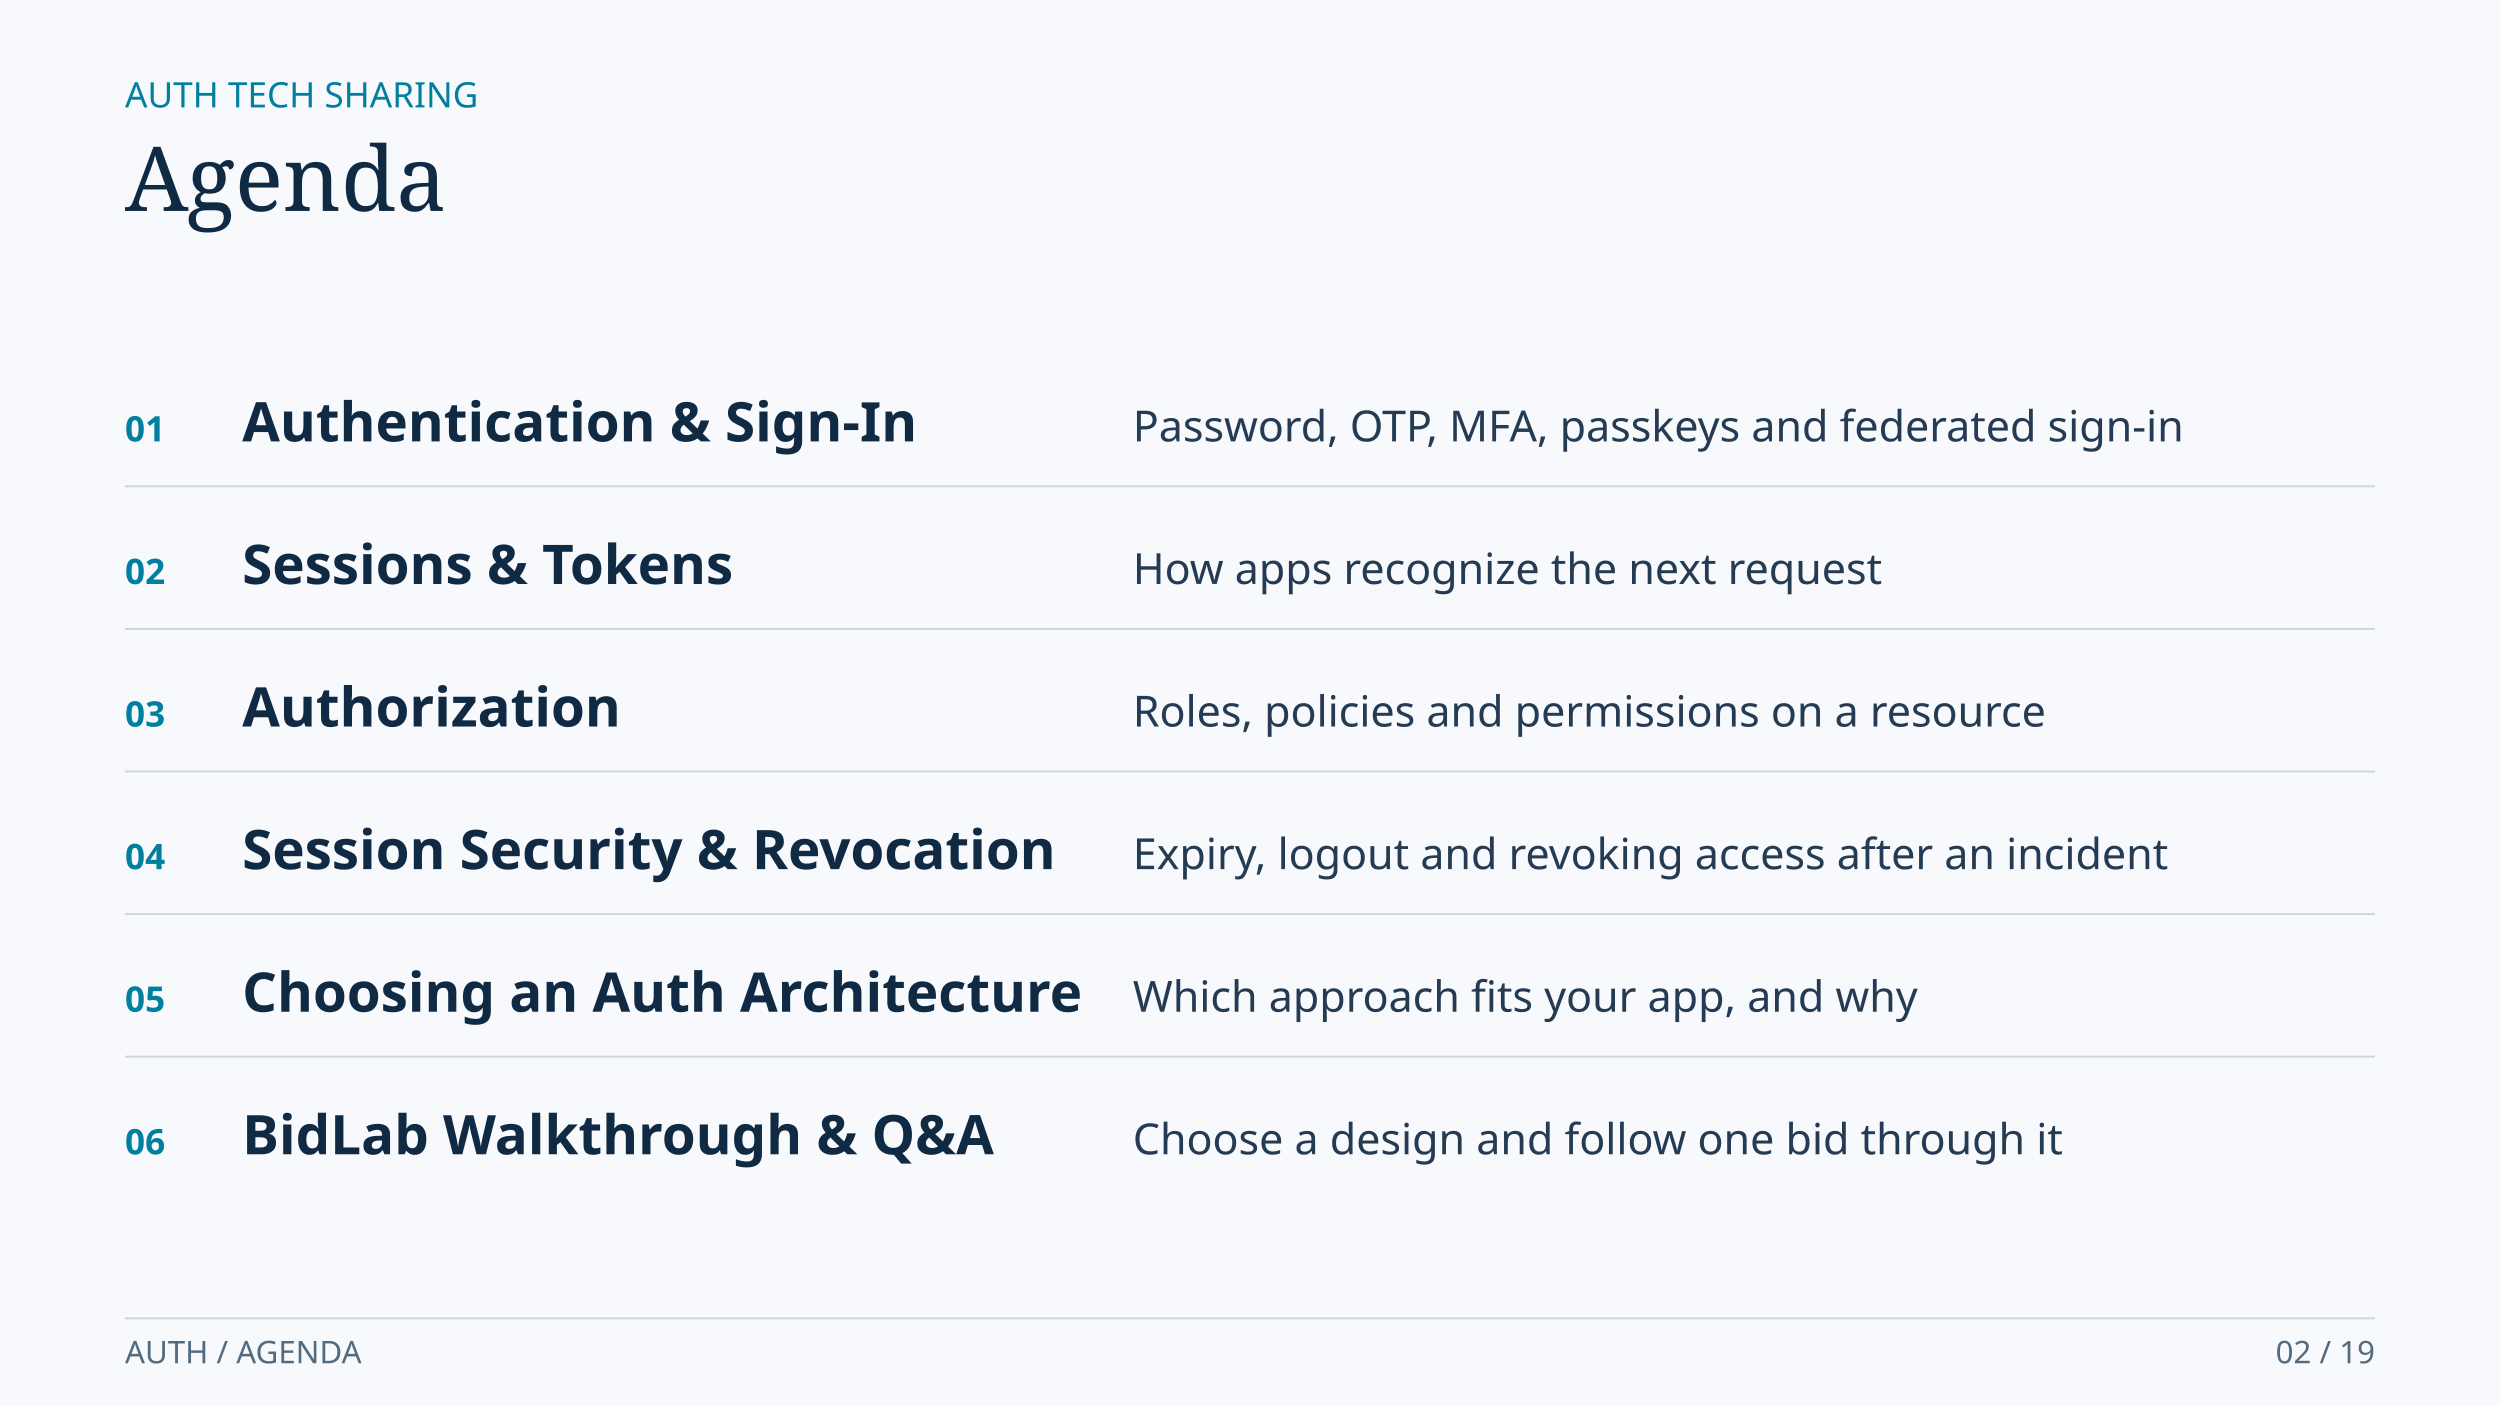
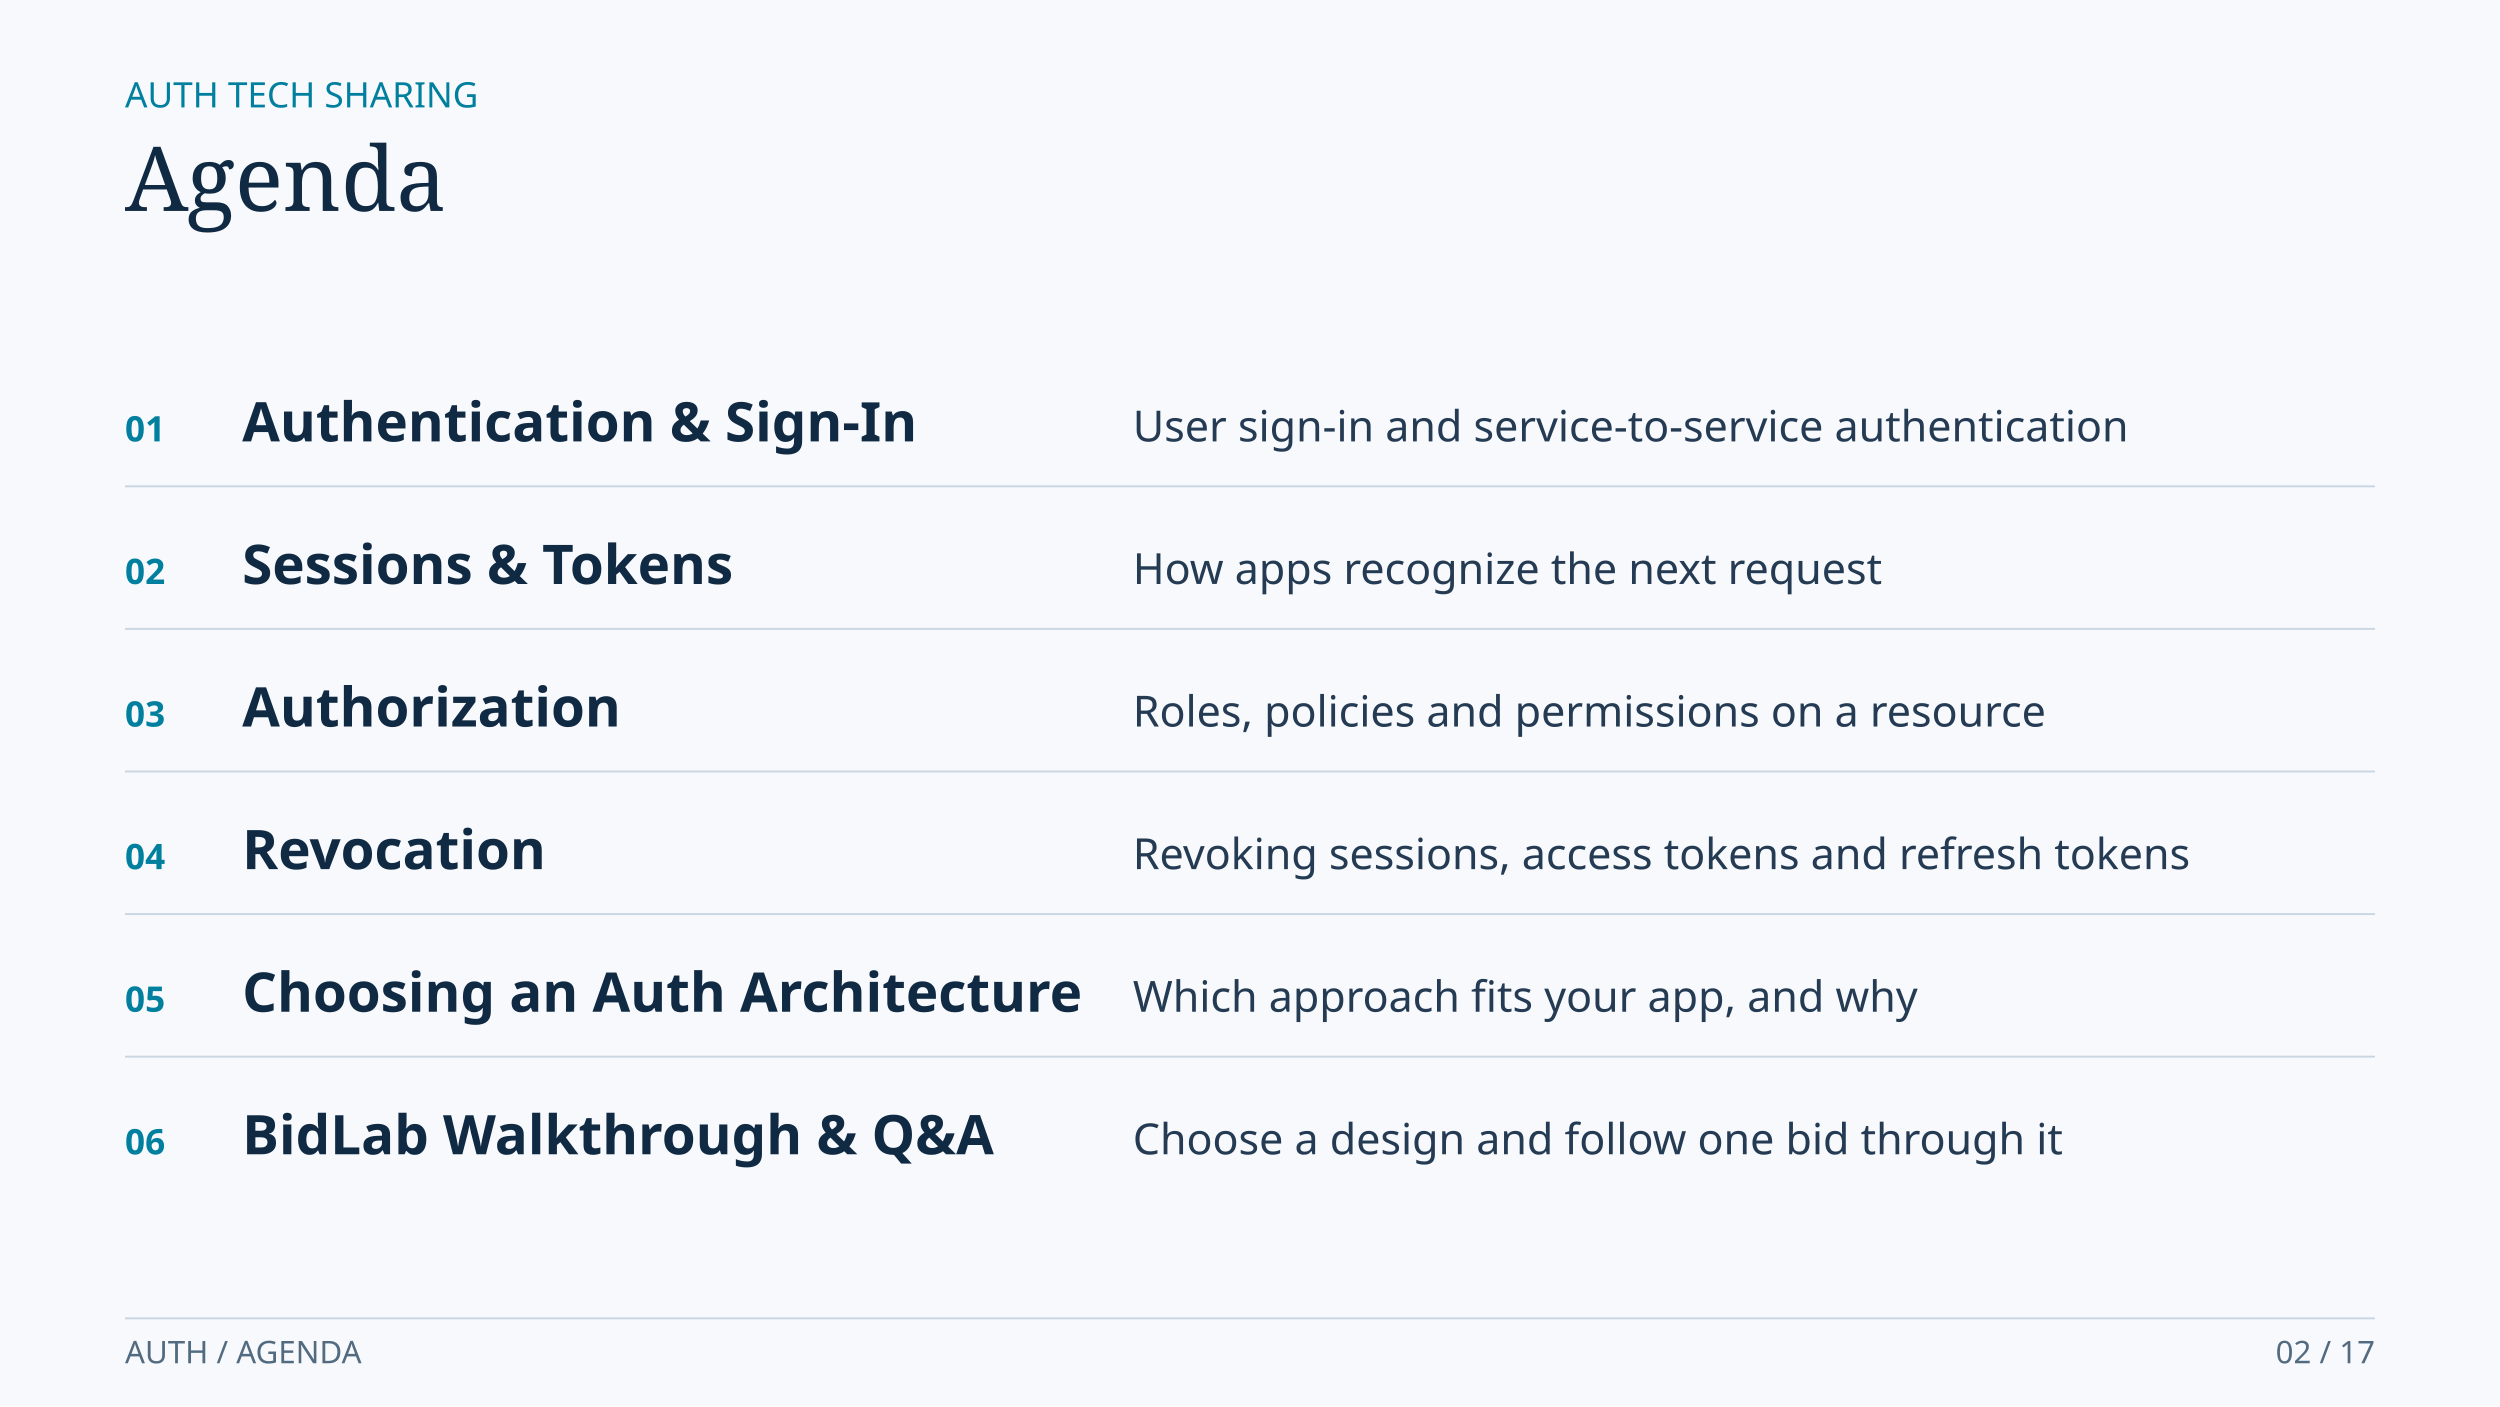
<svg xmlns="http://www.w3.org/2000/svg" viewBox="0 0 1280 720" data-pptx-page-role="content" font-family="Segoe UI, sans-serif">
  <rect id="background" data-pptx-role="background" width="1280" height="720" fill="#F7F9FC" />
  <g id="title" data-pptx-bounds="64 33 1152 148">
    <text x="64" y="55" font-size="18" fill="#007F9E">AUTH TECH SHARING</text>
    <text x="64" y="108" font-family="Cambria, serif" font-size="46" fill="#102A43">Agenda</text>
  </g>
  <g id="agenda" data-pptx-bounds="64 198 1152 434">
    <g transform="translate(0 10)">
      <g id="authentication">
        <text x="64" y="216" font-size="18" font-weight="700" fill="#007F9E">01</text>
        <text x="124" y="216" font-size="28" font-weight="700" fill="#102A43">Authentication &amp; Sign-In</text>
-         <text x="580" y="216" font-size="22" fill="#243B53">Password, OTP, MFA, passkeys and federated sign-in</text>
+         <text x="580" y="216" font-size="22" fill="#243B53">User sign-in and service-to-service authentication</text>
        <line x1="64" y1="239" x2="1216" y2="239" stroke="#CAD7E2" />
      </g>
      <g id="sessions-and-tokens">
        <text x="64" y="289" font-size="18" font-weight="700" fill="#007F9E">02</text>
        <text x="124" y="289" font-size="28" font-weight="700" fill="#102A43">Sessions &amp; Tokens</text>
        <text x="580" y="289" font-size="22" fill="#243B53">How apps recognize the next request</text>
        <line x1="64" y1="312" x2="1216" y2="312" stroke="#CAD7E2" />
      </g>
      <g id="authorization">
        <text x="64" y="362" font-size="18" font-weight="700" fill="#007F9E">03</text>
        <text x="124" y="362" font-size="28" font-weight="700" fill="#102A43">Authorization</text>
        <text x="580" y="362" font-size="22" fill="#243B53">Roles, policies and permissions on a resource</text>
        <line x1="64" y1="385" x2="1216" y2="385" stroke="#CAD7E2" />
      </g>
      <g id="session-security">
        <text x="64" y="435" font-size="18" font-weight="700" fill="#007F9E">04</text>
-         <text x="124" y="435" font-size="28" font-weight="700" fill="#102A43">Session Security &amp; Revocation</text>
-         <text x="580" y="435" font-size="22" fill="#243B53">Expiry, logout and revoking access after an incident</text>
+         <text x="124" y="435" font-size="28" font-weight="700" fill="#102A43">Revocation</text>
+         <text x="580" y="435" font-size="22" fill="#243B53">Revoking sessions, access tokens and refresh tokens</text>
        <line x1="64" y1="458" x2="1216" y2="458" stroke="#CAD7E2" />
      </g>
      <g id="choosing-architecture">
        <text x="64" y="508" font-size="18" font-weight="700" fill="#007F9E">05</text>
        <text x="124" y="508" font-size="28" font-weight="700" fill="#102A43">Choosing an Auth Architecture</text>
        <text x="580" y="508" font-size="22" fill="#243B53">Which approach fits your app, and why</text>
        <line x1="64" y1="531" x2="1216" y2="531" stroke="#CAD7E2" />
      </g>
      <g id="bidlab-and-qa">
        <text x="64" y="581" font-size="18" font-weight="700" fill="#007F9E">06</text>
        <text x="124" y="581" font-size="28" font-weight="700" fill="#102A43">BidLab Walkthrough &amp; Q&amp;A</text>
        <text x="580" y="581" font-size="22" fill="#243B53">Choose a design and follow one bid through it</text>
      </g>
    </g>
  </g>
  <g id="footer" data-pptx-role="footer" data-pptx-bounds="64 670 1152 40">
    <line x1="64" y1="675" x2="1216" y2="675" stroke="#CAD7E2" />
    <text x="64" y="698" font-size="16" fill="#526B80">AUTH / AGENDA</text>
-     <text x="1216" y="698" text-anchor="end" font-size="16" fill="#526B80">02 / 19</text>
+     <text x="1216" y="698" text-anchor="end" font-size="16" fill="#526B80">02 / 17</text>
  </g>
</svg>
